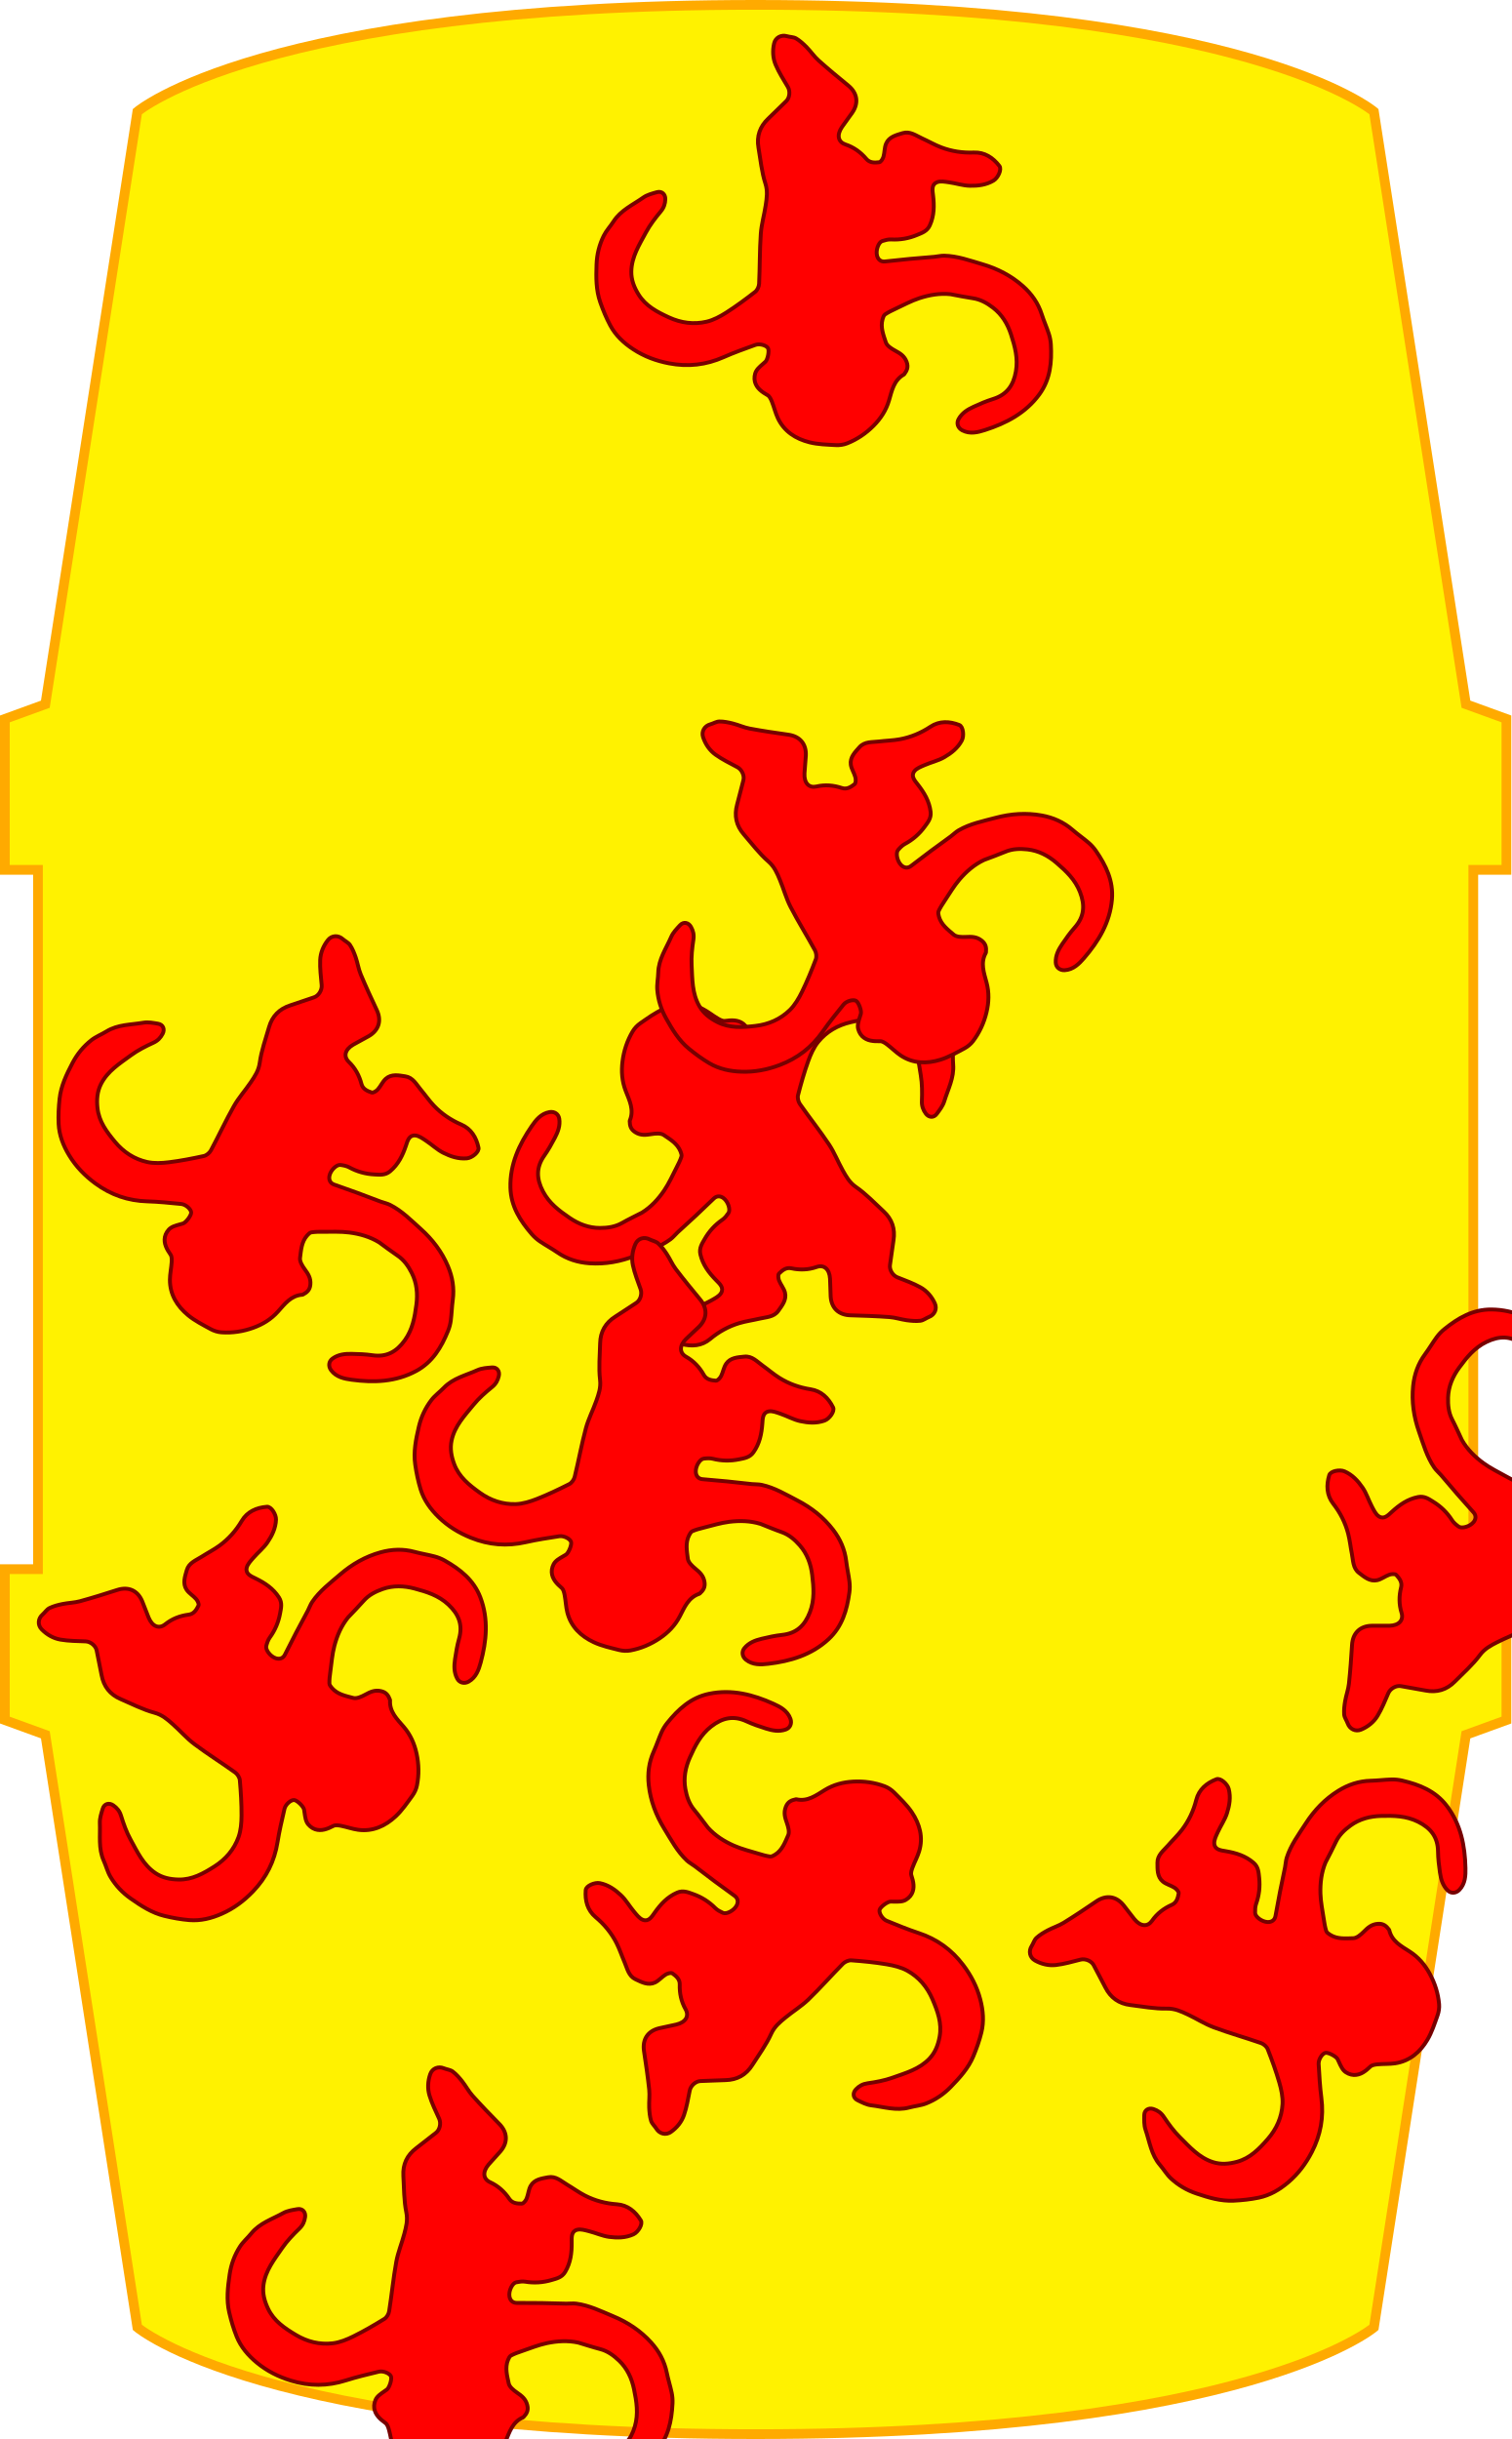
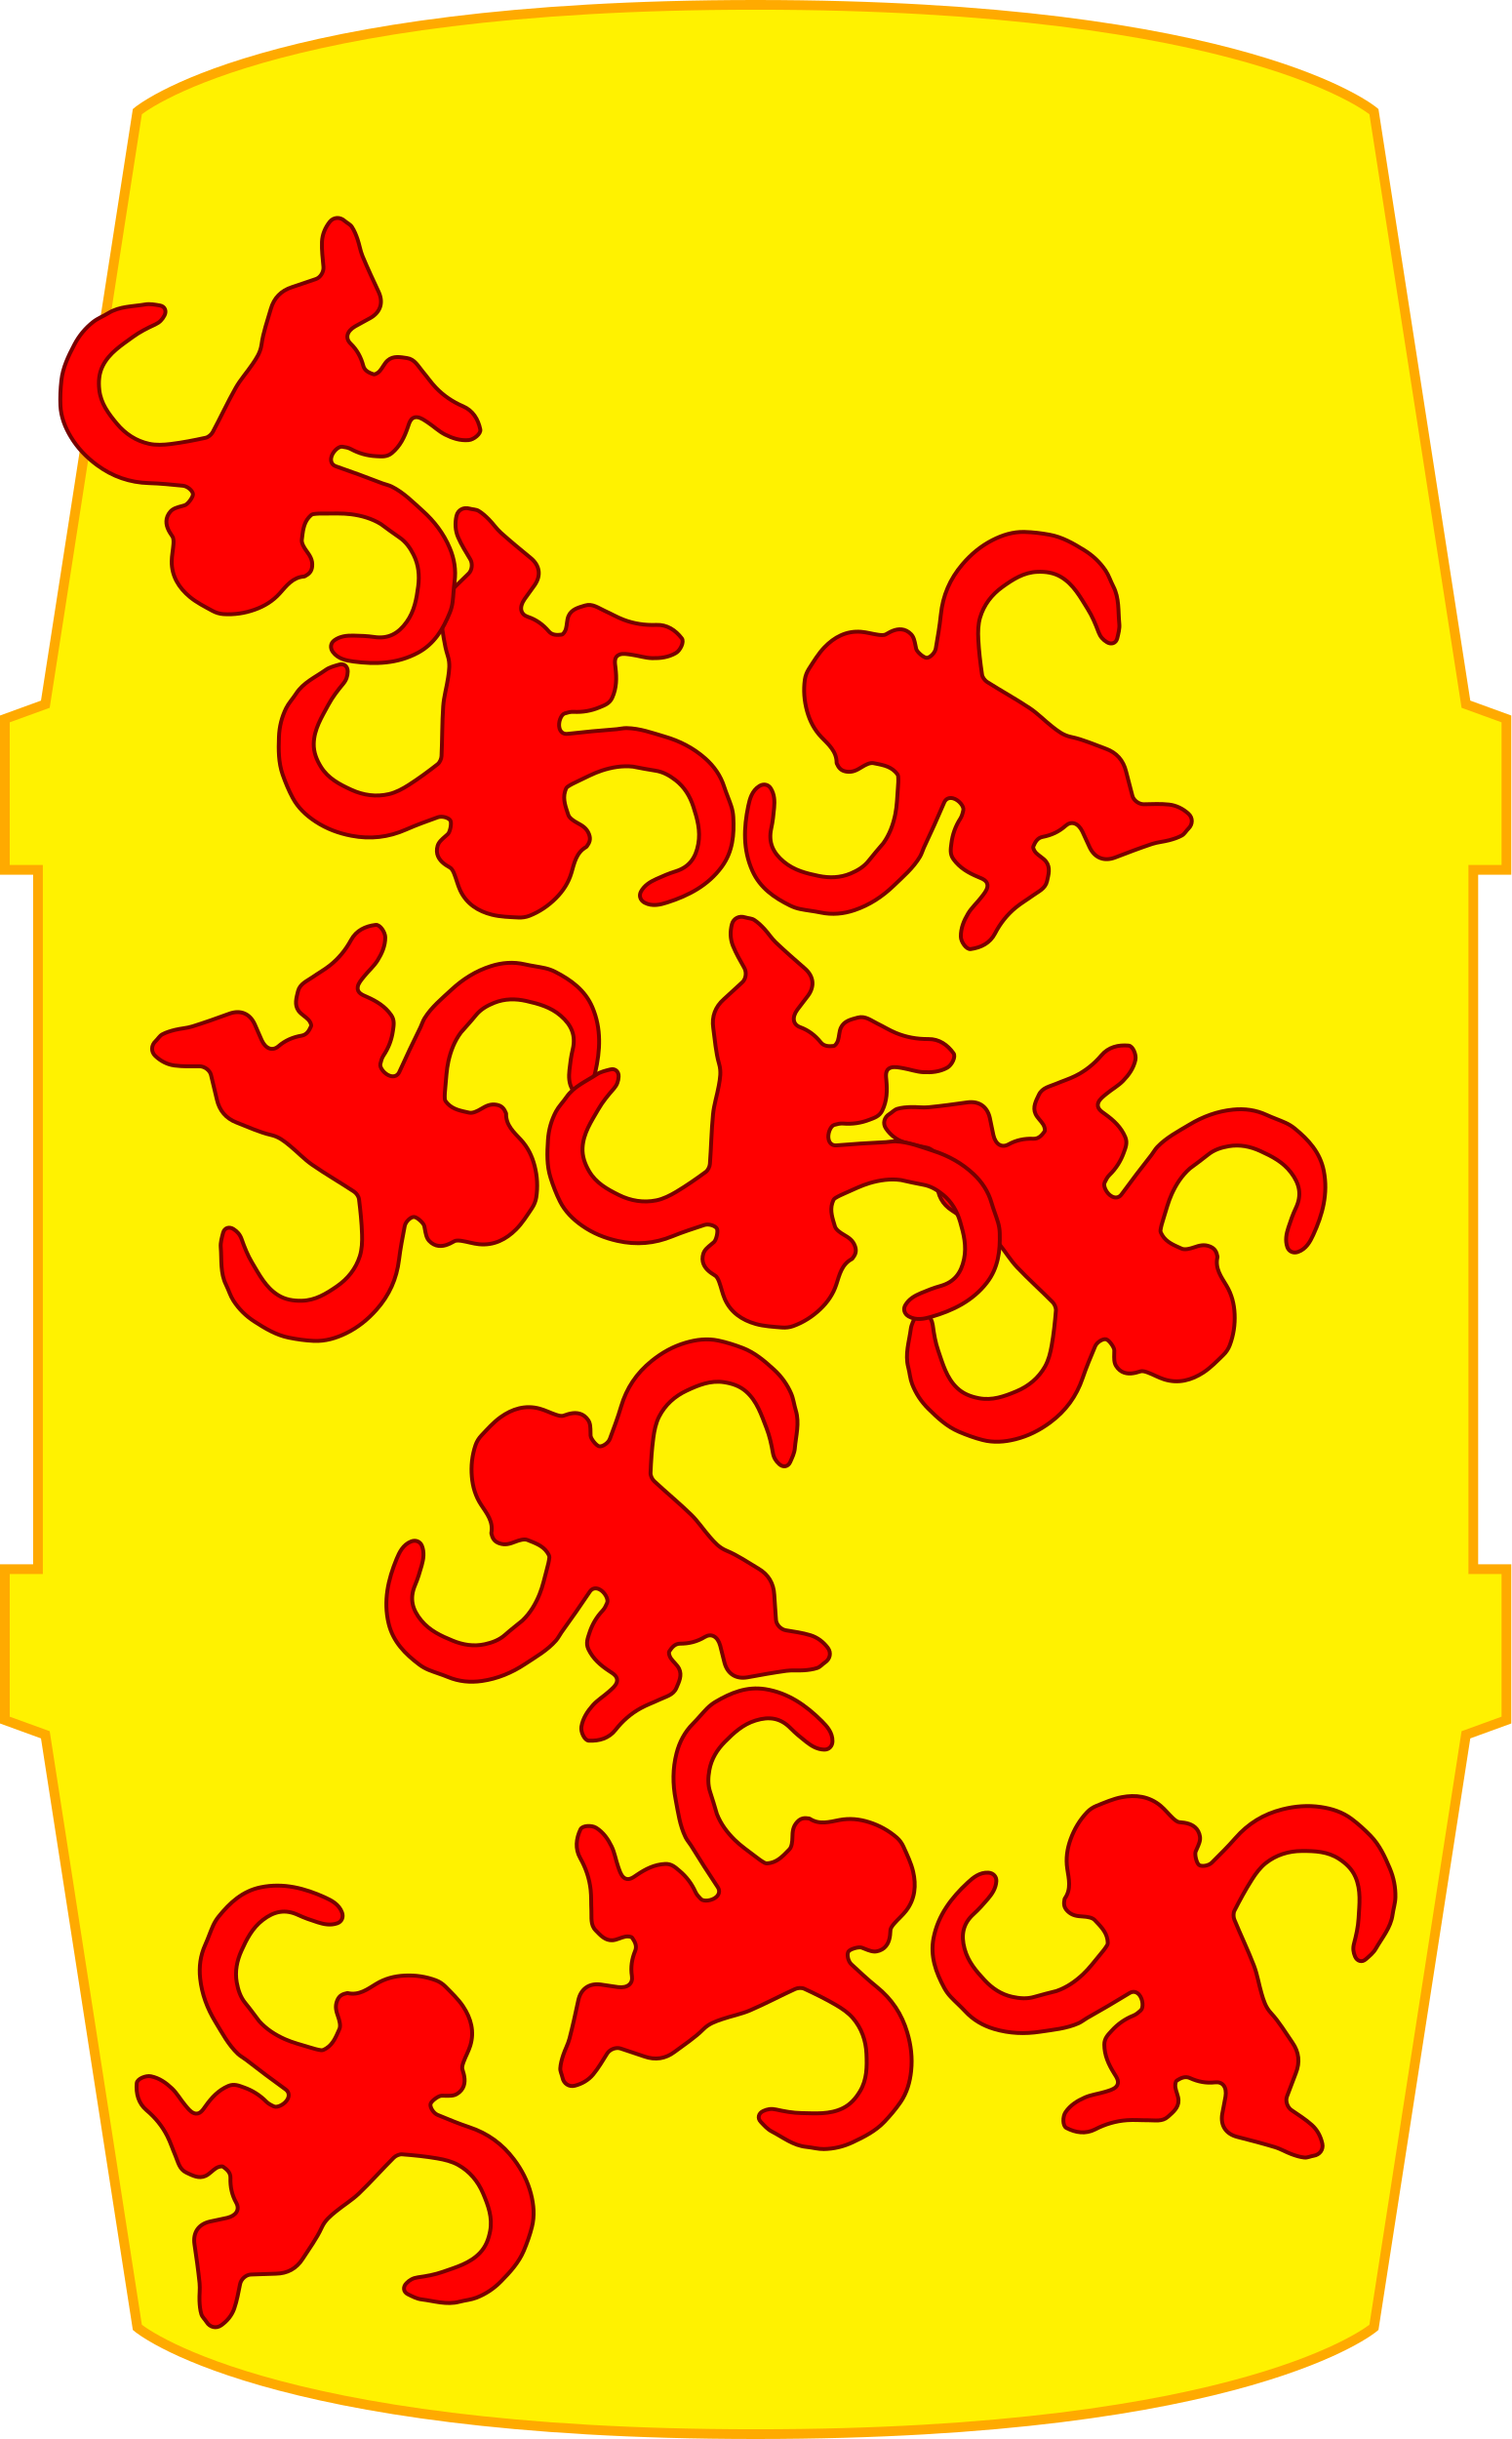
<svg xmlns="http://www.w3.org/2000/svg" viewBox="0 0 1554.198 2507.967">
  <defs>
    <path id="monkey" fill="#FF0000" stroke="#770000" stroke-width="4" d="M133.722,220.031c10.107-4.77,18.307-11.972,25.342-20.195 c5.798-6.776,10.334-14.642,15.308-22.105c2.24-3.361,4.466-6.79,6.126-10.449 c0.678-1.495,0.133-3.76-0.358-5.536c-2.319-8.395-9.225-13.42-15.265-18.615 c-2.792-2.401-8.242-2.518-12.419-2.31c-5.962,0.297-11.13,0.373-16.349-3.772 c-4.438-3.525-4.819-7.346-4.402-12.037c0.015-0.164,0.047-0.342,0.126-0.482 c5.848-10.377,1.904-20.637-0.779-30.701c-2.738-10.27-2.383-20.358,0.036-30.465 c2.585-10.803,7.16-20.821,13.855-29.675c2.286-3.023,5.503-5.7,8.854-7.49 c8.048-4.299,16.108-9.007,24.744-11.672c13.913-4.293,28.053-4.088,40.783,4.375 c4.943,3.285,9.155,7.65,13.926,11.221c2.116,1.584,4.822,3.462,7.208,3.394 c6.8-0.195,13.481,0.221,18.443,5.046c2.5,2.43,4.43,6.627,4.507,10.072 c0.098,4.349-1.918,8.758-3.097,13.12c-0.845,3.127,2.236,11.594,4.903,13.226 c2.791,1.708,9.885-0.033,12.942-3.838c7.305-9.092,14.684-18.166,21.335-27.733 c11.314-16.274,26.024-27.655,44.618-34.602 c12.693-4.742,25.469-7.214,39.026-6.755 c11.701,0.396,22.837,2.734,32.859,8.623 c7.435,4.369,14.496,9.522,21.173,14.998 c10.29,8.44,17.002,19.611,23.468,31.181 c5.169,9.25,8.129,18.829,9.039,29.053c0.526,5.914-0.795,11.97-0.949,17.971 c-0.354,13.759-8.164,24.828-13.326,36.798 c-1.928,4.47-5.685,8.275-9.073,11.956c-3.559,3.867-8.631,2.85-11.178-1.647 c-2.333-4.117-3.298-8.123-2.549-13.116c1.304-8.691,2.288-17.609,1.817-26.346 c-0.772-14.318-0.403-29.047-8.009-42.123 c-4.37-7.513-10.978-12.497-18.608-16.375 c-12.514-6.361-25.685-5.453-38.981-3.911 c-13.636,1.582-25.777,6.91-35.439,16.38 c-5.224,5.121-9.165,11.925-12.434,18.583 c-5.356,10.907-9.953,22.216-14.265,33.586c-1.003,2.644-0.495,6.719,0.899,9.273 c8.174,14.979,17.285,29.461,25.124,44.605 c4.578,8.844,7.154,18.702,11.049,27.927 c2.891,6.848,5.576,13.398,11.863,18.824 c9.412,8.122,17.015,18.362,25.253,27.817c7.8,8.953,10.049,19.215,6.895,30.725 c-2.26,8.245-4.187,16.581-6.413,24.836c-1.317,4.883,1.637,11.076,6.164,13.487 c7.607,4.05,15.444,7.859,22.426,12.833 c6.101,4.346,10.46,10.703,12.877,17.985 c1.971,5.937-1.472,11.642-7.436,13.251c-3.154,0.851-6.207,2.89-9.315,2.91 c-4.614,0.03-9.319-0.927-13.835-2.061c-5.88-1.476-11.504-4.129-17.432-5.227 c-13.145-2.435-26.389-4.371-39.634-6.218 c-11.907-1.661-18.69-9.534-18.011-21.694c0.336-6.02,1.055-12.019,1.372-18.04 c0.536-10.168-4.743-15.262-12.363-13.508 c-8.836,2.034-17.501,1.33-26.064-1.529c-5.236-1.749-9.476,1.103-13.124,3.978 c-1.344,1.059-1.38,4.847-0.789,7.064c1.174,4.407,4.038,8.466,4.68,12.89 c1.112,7.66-4.327,12.95-8.88,18.083c-5.296,5.97-13.083,4.979-20.089,5.836 c-7.088,0.868-14.293,1.006-21.294,2.294 c-11.362,2.089-21.821,6.468-31.575,12.941c-9.232,6.127-19.564,5.745-29.619,1.835 c-4.168-1.621-5.152-11.267-2.673-15.948c4.146-7.829,10.864-13.067,18.096-17.254 c6.162-3.568,13.43-5.173,20.035-8.046c3.821-1.662,8.367-3.313,10.686-6.397 c3.833-5.096-0.507-9.705-3.592-13.638 c-6.58-8.39-11.848-17.109-13.178-28.104c-0.803-6.641,2.934-10.897,6.113-15.277 c5.35-7.37,12.158-13.364,20.343-17.746c2.649-1.419,4.904-3.807,6.921-6.116 c2.681-3.07,1.008-11.713-3.332-15.796c-2.792-2.626-6.455-3.385-9.943-0.754 c-6.784,5.118-13.48,10.354-20.292,15.435 c-6.821,5.087-13.759,10.017-20.604,15.074c-2.719,2.009-5.121,4.52-8.015,6.208 c-11.791,6.877-25.067,9.455-38.056,12.939 c-15.683,4.207-31.486,5.337-47.428,2.445 c-11.765-2.134-22.486-6.806-31.675-14.777 c-5.338-4.631-11.2-8.654-16.566-13.254c-2.788-2.391-5.343-5.211-7.432-8.232 C8.425,214.512,0.584,198.644,2.215,179.517 c2.029-23.79,13.738-43.107,28.751-60.45 c4.888-5.646,10.862-11.827,19.799-12.347c4.937-0.288,8.93,2.855,9.171,7.797 c0.356,7.304-2.817,13.391-6.68,19.099c-3.983,5.886-8.129,11.735-12.831,17.045 c-9.84,11.113-10.677,22.788-5.363,36.44 c4.991,12.821,14.265,21.465,24.135,29.958 c8.647,7.44,18.515,12.57,29.905,13.827c7.733,0.853,15.524,0.669,22.998-2.521 C119.2,225.336,126.507,222.79,133.722,220.031z " />
  </defs>
  <path fill="#FFF200" stroke="#FFAA00" stroke-width="10" d="M777.099,2502.967c507.163,0,635.846-109.759,635.846-109.759 l94.62-609.353l41.633-15.139v-155.177h-34.063V894.428h34.063V739.251l-41.633-15.139 l-94.62-609.353c0,0-128.683-109.759-635.846-109.759S141.253,114.759,141.253,114.759 L46.633,724.112L5,739.251v155.177h34.063v719.112H5v155.177l41.633,15.139 l94.62,609.353C141.253,2393.208,269.936,2502.967,777.099,2502.967z " />
-   <use href="#monkey" transform="translate(521.7374 1014.569) rotate(8633.651 247.5639 184.2578)" />
-   <use href="#monkey" transform="translate(1300.144 1407.255) rotate(-7834.348 247.5639 184.2578)" />
-   <use href="#monkey" transform="translate(547.2241 1793.884) rotate(73.40191 247.5639 184.2578)" />
-   <use href="#monkey" transform="translate(1055.241 1833.81) rotate(-2742.178 247.5639 184.2578)" />
-   <use href="#monkey" transform="translate(235.1582 2183.516) rotate(-4822.416 247.5639 184.2578)" />
-   <use href="#monkey" transform="translate(614.1723 89.67538) rotate(211.3198 247.5639 184.2578)" />
-   <use href="#monkey" transform="translate(50.18383 1017.511) rotate(236.8459 247.5639 184.2578)" />
-   <use href="#monkey" transform="translate(426.4186 1332.457) rotate(7422.371 247.5639 184.2578)" />
-   <use href="#monkey" transform="translate(23.38743 1560.607) rotate(874.2422 247.5639 184.2578)" />
-   <use href="#monkey" transform="translate(650.6064 735.6556) rotate(5940.052 247.5639 184.2578)" />
+   <use href="#monkey" transform="translate(695.2703 1193.353) rotate(152.0649)" />
+   <use href="#monkey" transform="translate(1413.183 1375.809) rotate(163.9292)" />
+   <use href="#monkey" transform="translate(439.7969 1887.824) rotate(73.59489)" />
+   <use href="#monkey" transform="translate(977.6408 1813.978) rotate(6.308222)" />
+   <use href="#monkey" transform="translate(966.159 1747.399) rotate(94.05626)" />
+   <use href="#monkey" transform="translate(650.8393 1045.776) rotate(211.3198)" />
+   <use href="#monkey" transform="translate(280.7244 771.247) rotate(236.8459)" />
+   <use href="#monkey" transform="translate(340.857 1499.876) rotate(341.5738)" />
+   <use href="#monkey" transform="translate(918.9255 1470.769) rotate(212.9944)" />
+   <use href="#monkey" transform="translate(684.6666 739.6583) rotate(330.9501)" />
</svg>
